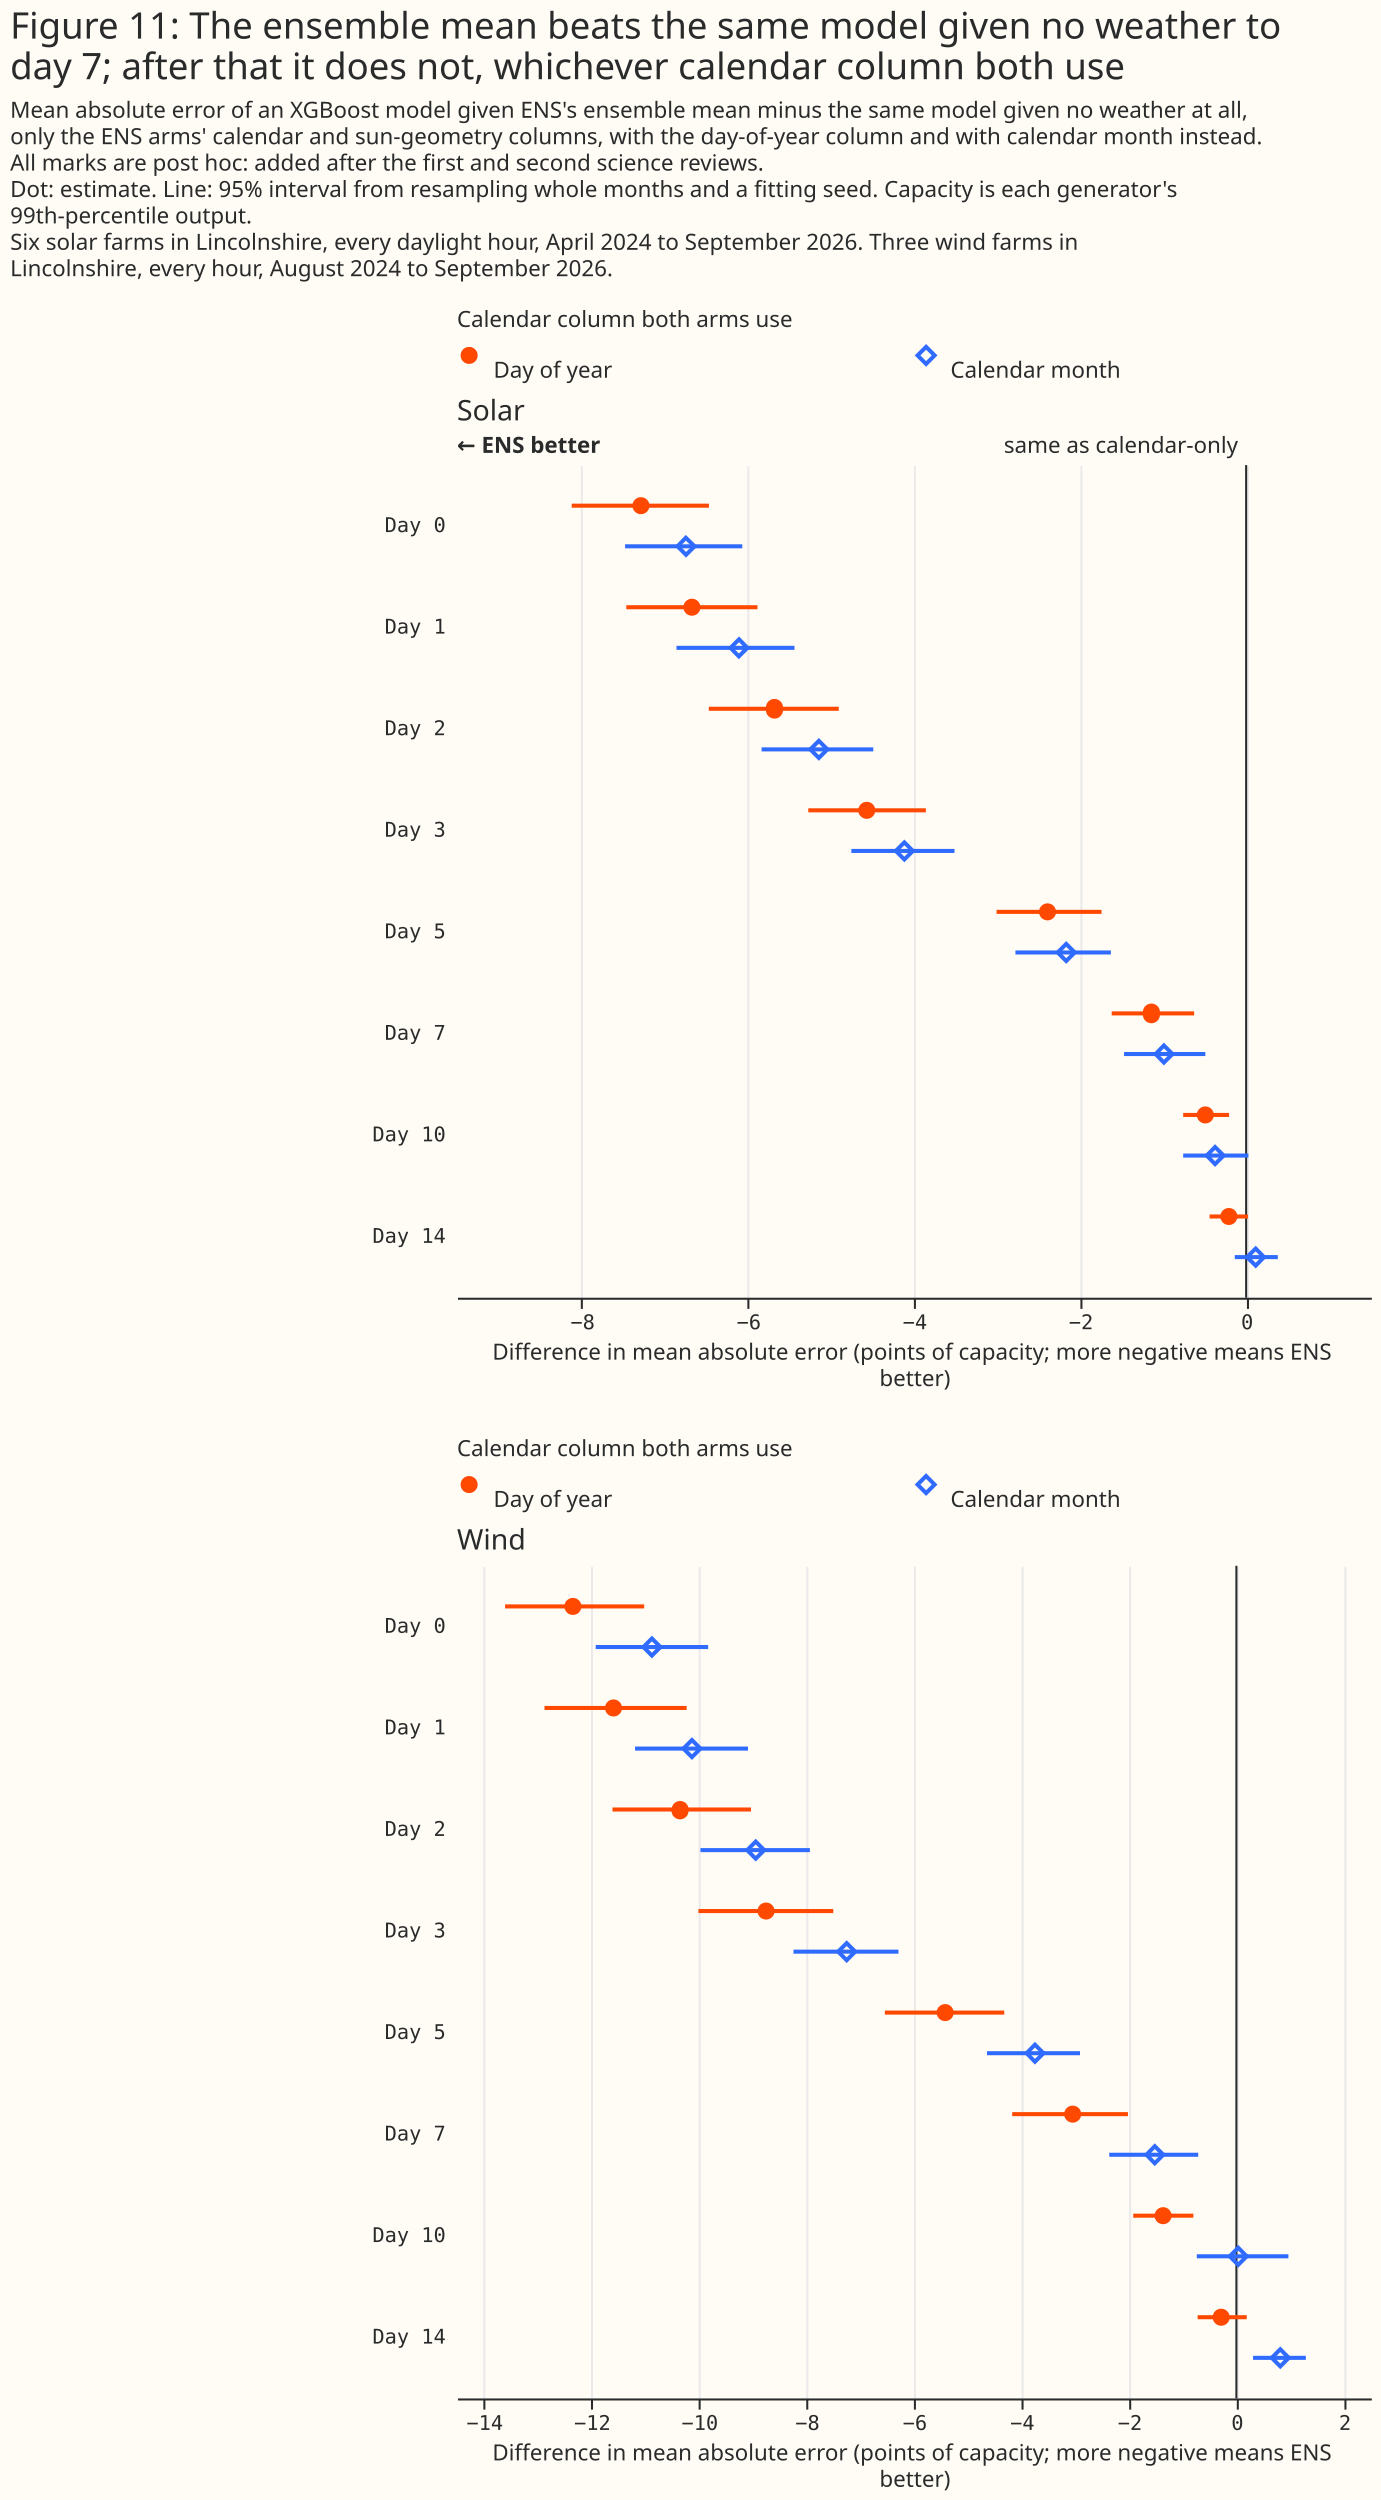
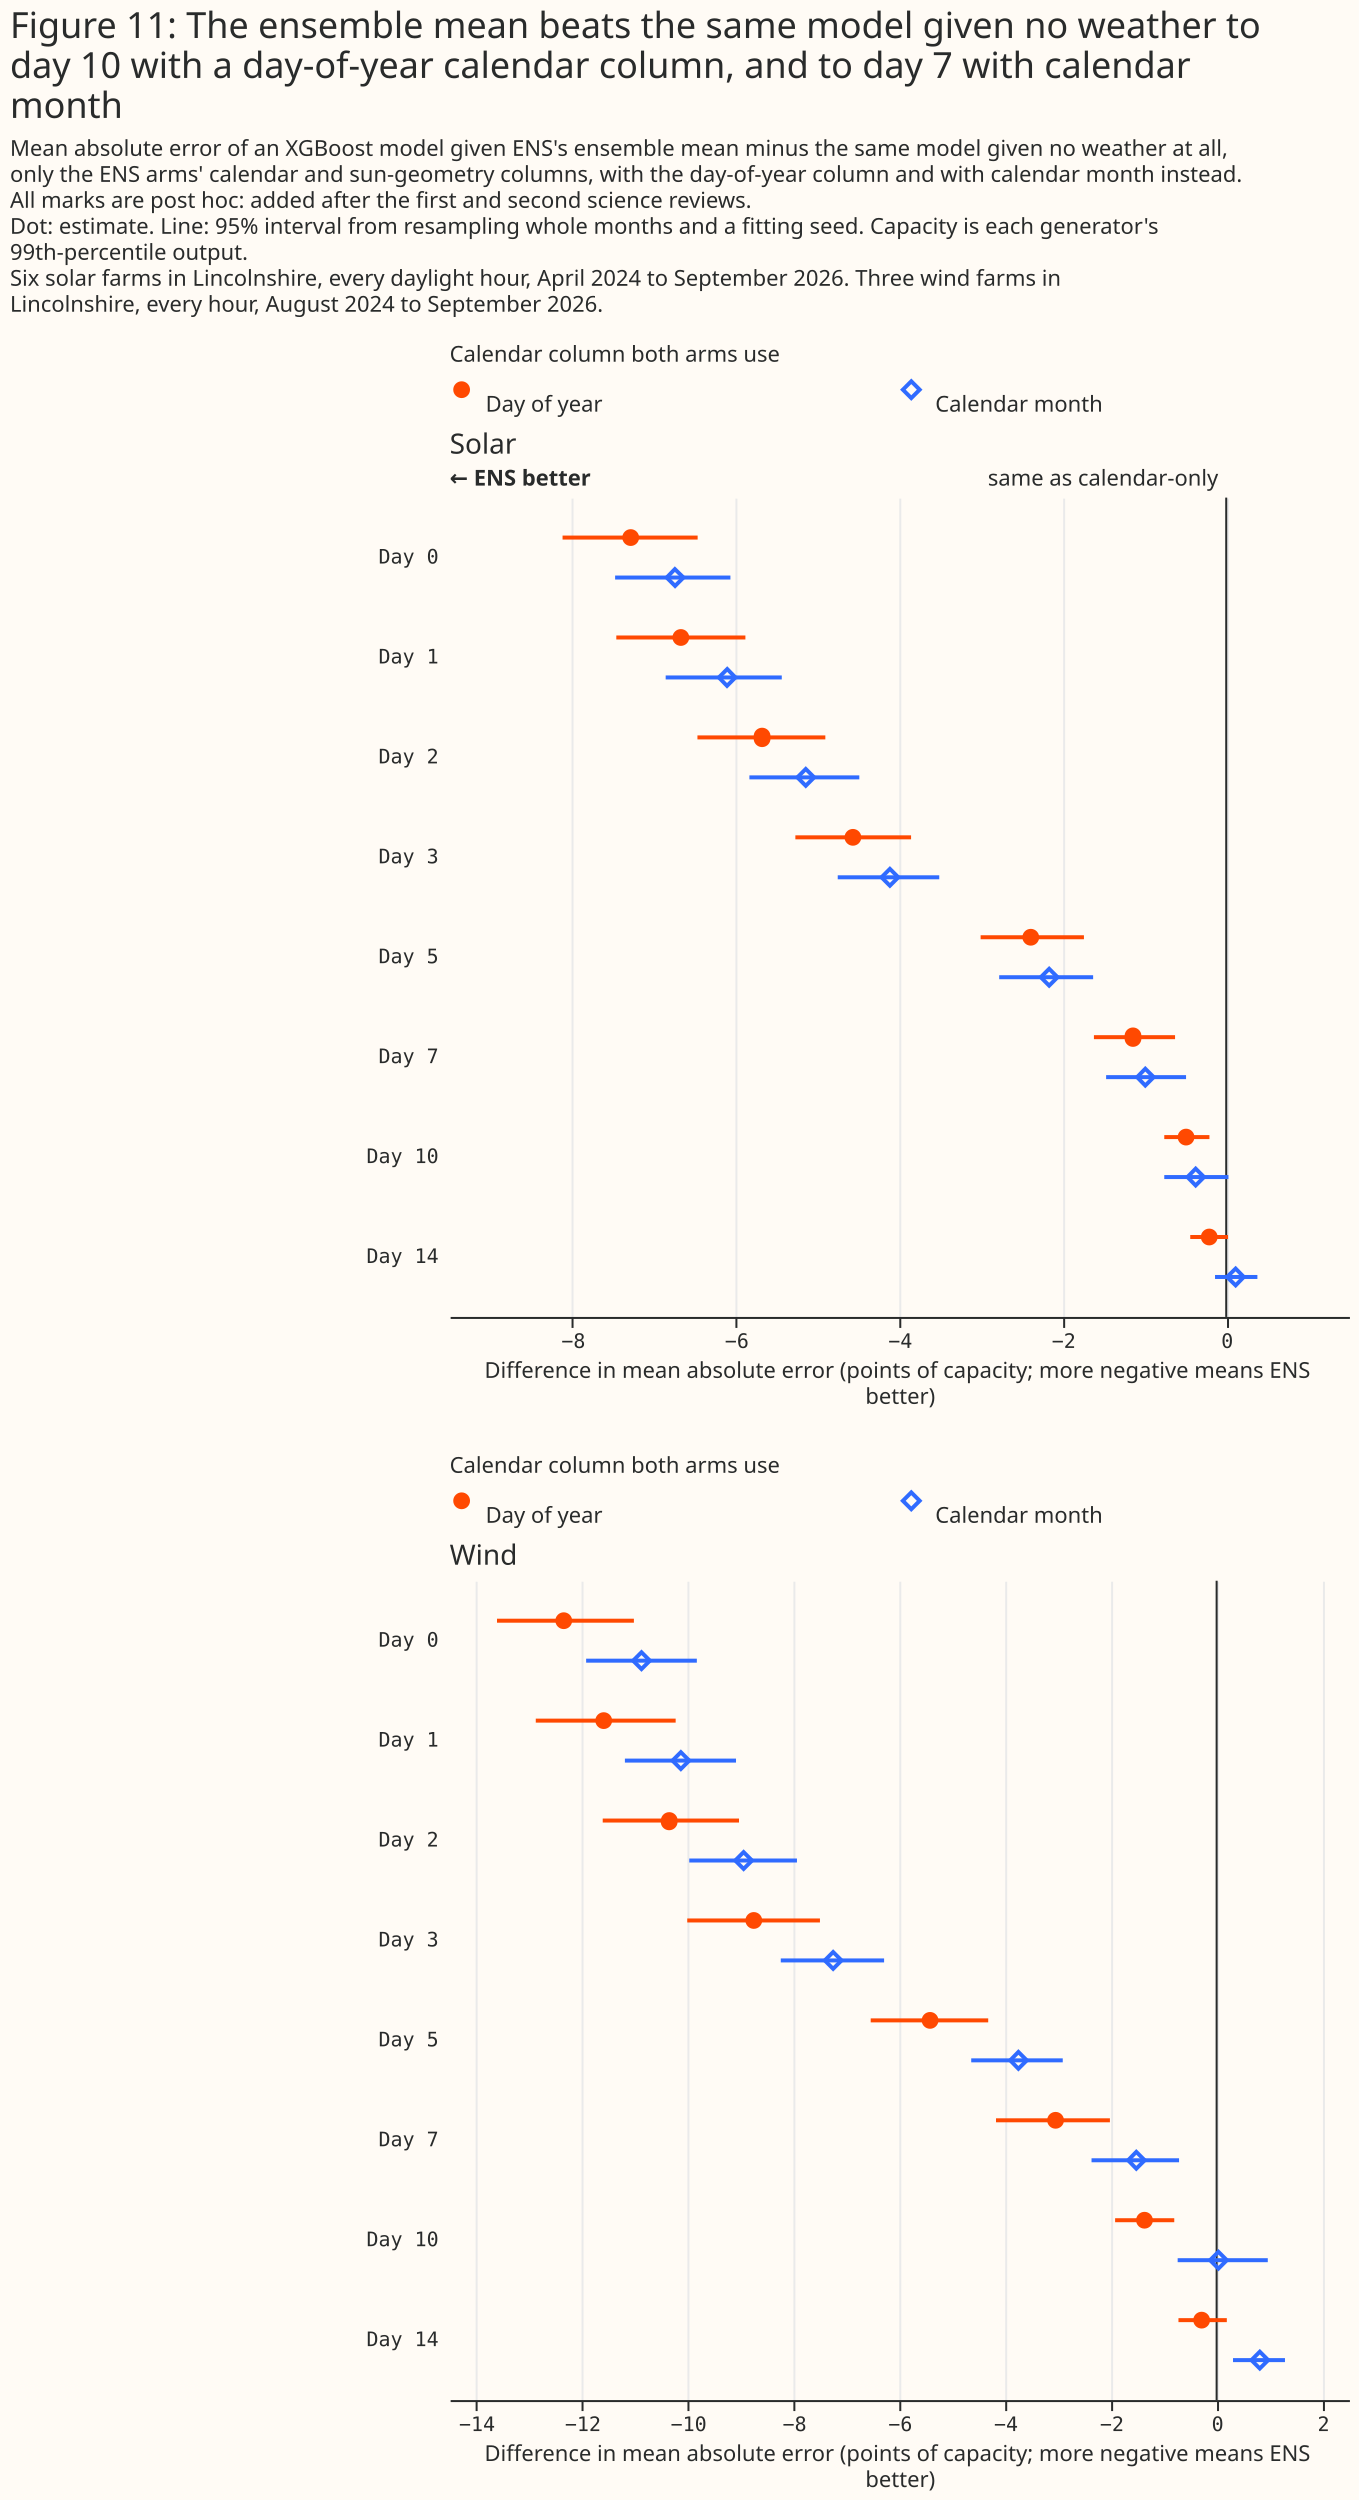
- <svg xmlns="http://www.w3.org/2000/svg" width="680" height="1231" class="marks" viewBox="0 0 680 1231">
-   <path fill="#fffbf5" d="M0 0h680v1231H0z" />
+ <svg xmlns="http://www.w3.org/2000/svg" width="680" height="1251" class="marks" viewBox="0 0 680 1251">
+   <path fill="#fffbf5" d="M0 0h680v1251H0z" />
  <g fill="none" stroke-miterlimit="10" aria-roledescription="group mark container" class="mark-group role-frame root">
-     <path d="M225 167h450z" aria-hidden="true" class="background" />
+     <path d="M225 187h450z" aria-hidden="true" class="background" />
    <g aria-roledescription="group mark container" class="mark-group role-scope concat_0_group">
      <g aria-roledescription="group mark container" class="mark-group role-scope concat_0_concat_0_group">
-         <path fill="#fffbf5" d="M225 167h450v16H225Z" aria-hidden="true" class="background" />
+         <path fill="#fffbf5" d="M225 187h450v16H225Z" aria-hidden="true" class="background" />
        <g aria-roledescription="symbol mark container" class="mark-symbol role-mark concat_0_concat_0_layer_0_marks">
-           <path fill="#ff4901" d="M235.2 175a4.2 4.2 0 1 1-8.4 0 4.2 4.2 0 1 1 8.4 0" aria-label="x: 6; colour: #FF4901; shape: circle" aria-roledescription="point" />
+           <path fill="#ff4901" d="M235.2 195a4.2 4.2 0 1 1-8.4 0 4.2 4.2 0 1 1 8.4 0" aria-label="x: 6; colour: #FF4901; shape: circle" aria-roledescription="point" />
        </g>
        <g aria-roledescription="symbol mark container" class="mark-symbol role-mark concat_0_concat_0_layer_1_marks">
-           <path stroke="#306bff" stroke-width="2" d="m451.8 175 4.2-4.2 4.2 4.2-4.2 4.2Z" aria-label="x: 231; colour: #306BFF; shape: diamond" aria-roledescription="point" />
+           <path stroke="#306bff" stroke-width="2" d="m451.8 195 4.2-4.2 4.2 4.2-4.2 4.2Z" aria-label="x: 231; colour: #306BFF; shape: diamond" aria-roledescription="point" />
        </g>
        <g fill="#292b2b" aria-roledescription="text mark container" class="mark-text role-mark concat_0_concat_0_layer_2_marks" font-family="Matter XH, DM Sans, sans-serif" font-size="11">
-           <text aria-label="x: 6; label: Day of year" aria-roledescription="text mark" transform="translate(243 186)">Day of year</text>
-           <text aria-label="x: 231; label: Calendar month" aria-roledescription="text mark" transform="translate(468 186)">Calendar month</text>
-         </g>
-         <g class="mark-group role-title">
-           <text fill="#292b2b" aria-label="Title text 'Calendar column both arms use'" aria-roledescription="title" class="mark-text role-title-text" font-family="Matter XH, DM Sans, sans-serif" font-size="11" pointer-events="none" transform="translate(225 161)">Calendar column both arms use</text>
+           <text aria-label="x: 6; label: Day of year" aria-roledescription="text mark" transform="translate(243 206)">Day of year</text>
+           <text aria-label="x: 231; label: Calendar month" aria-roledescription="text mark" transform="translate(468 206)">Calendar month</text>
+         </g>
+         <g class="mark-group role-title">
+           <text fill="#292b2b" aria-label="Title text 'Calendar column both arms use'" aria-roledescription="title" class="mark-text role-title-text" font-family="Matter XH, DM Sans, sans-serif" font-size="11" pointer-events="none" transform="translate(225 181)">Calendar column both arms use</text>
        </g>
      </g>
      <g aria-roledescription="group mark container" class="mark-group role-scope concat_0_concat_1_group">
-         <path fill="#fffbf5" d="M225 229h450v410H225Z" aria-hidden="true" class="background" />
+         <path fill="#fffbf5" d="M225 249h450v410H225Z" aria-hidden="true" class="background" />
        <g aria-hidden="true" class="mark-group role-axis">
-           <path stroke="#eaeaea" d="M286.5 639.5v-410m82 410v-410m82 410v-410m82 410v-410m82 410v-410" class="mark-rule role-axis-grid" pointer-events="none" />
+           <path stroke="#eaeaea" d="M286.5 659.5v-410m82 410v-410m82 410v-410m82 410v-410m82 410v-410" class="mark-rule role-axis-grid" pointer-events="none" />
        </g>
        <g aria-label="X-axis titled 'Difference in mean absolute error (points of capacity; more negative means ENS better)' for a linear scale with values from −9.5 to 1.5" aria-roledescription="axis" class="mark-group role-axis" pointer-events="none">
-           <path stroke="#292b2b" d="M286.5 639.5v5m82-5v5m82-5v5m82-5v5m82-5v5" class="mark-rule role-axis-tick" />
+           <path stroke="#292b2b" d="M286.5 659.5v5m82-5v5m82-5v5m82-5v5m82-5v5" class="mark-rule role-axis-tick" />
          <g fill="#292b2b" class="mark-text role-axis-label" font-family="Matter Semi Mono, Roboto Mono, monospace" font-size="10" text-anchor="middle">
-             <text transform="translate(286.9 654.5)">−8</text>
-             <text transform="translate(368.7 654.5)">−6</text>
-             <text transform="translate(450.5 654.5)">−4</text>
-             <text transform="translate(532.3 654.5)">−2</text>
-             <text transform="translate(614.1 654.5)">0</text>
-           </g>
-           <path stroke="#292b2b" d="M225.5 639.5h450" class="mark-rule role-axis-domain" />
-           <text fill="#292b2b" class="mark-text role-axis-title" font-family="Matter XH, DM Sans, sans-serif" font-size="11" text-anchor="middle" transform="translate(450.5 669.5)">
+             <text transform="translate(286.9 674.5)">−8</text>
+             <text transform="translate(368.7 674.5)">−6</text>
+             <text transform="translate(450.5 674.5)">−4</text>
+             <text transform="translate(532.3 674.5)">−2</text>
+             <text transform="translate(614.1 674.5)">0</text>
+           </g>
+           <path stroke="#292b2b" d="M225.5 659.5h450" class="mark-rule role-axis-domain" />
+           <text fill="#292b2b" class="mark-text role-axis-title" font-family="Matter XH, DM Sans, sans-serif" font-size="11" text-anchor="middle" transform="translate(450.5 689.5)">
            <tspan>Difference in mean absolute error (points of capacity; more negative means ENS</tspan>
            <tspan x="0" dy="13">better)</tspan>
          </text>
        </g>
        <g aria-label="Y-axis for a discrete scale with 8 values: Day 0, Day 1, Day 2, Day 3, Day 5, ending with Day 14" aria-roledescription="axis" class="mark-group role-axis">
          <g fill="#292b2b" class="mark-text role-axis-label" font-family="Matter Semi Mono, Roboto Mono, monospace" font-size="10" pointer-events="none" text-anchor="end">
-             <text transform="translate(219.5 262)">Day 0</text>
-             <text transform="translate(219.5 312)">Day 1</text>
-             <text transform="translate(219.5 362)">Day 2</text>
-             <text transform="translate(219.5 412)">Day 3</text>
-             <text transform="translate(219.5 462)">Day 5</text>
-             <text transform="translate(219.5 512)">Day 7</text>
-             <text transform="translate(219.5 562)">Day 10</text>
-             <text transform="translate(219.5 612)">Day 14</text>
+             <text transform="translate(219.5 282)">Day 0</text>
+             <text transform="translate(219.5 332)">Day 1</text>
+             <text transform="translate(219.5 382)">Day 2</text>
+             <text transform="translate(219.5 432)">Day 3</text>
+             <text transform="translate(219.5 482)">Day 5</text>
+             <text transform="translate(219.5 532)">Day 7</text>
+             <text transform="translate(219.5 582)">Day 10</text>
+             <text transform="translate(219.5 632)">Day 14</text>
          </g>
        </g>
        <g aria-roledescription="rule mark container" class="mark-rule role-mark concat_0_concat_1_layer_0_marks">
-           <path stroke="#292b2b" d="M613.6 229v410" aria-label="x: 0" aria-roledescription="rule mark" />
+           <path stroke="#292b2b" d="M613.6 249v410" aria-label="x: 0" aria-roledescription="rule mark" />
        </g>
        <g aria-roledescription="text mark container" class="mark-text role-mark concat_0_concat_1_layer_1_marks">
-           <text fill="#292b2b" aria-label="x: 0" aria-roledescription="text mark" font-family="Matter XH, DM Sans, sans-serif" font-size="11" text-anchor="end" transform="translate(609.6 223)">same as calendar-only</text>
+           <text fill="#292b2b" aria-label="x: 0" aria-roledescription="text mark" font-family="Matter XH, DM Sans, sans-serif" font-size="11" text-anchor="end" transform="translate(609.6 243)">same as calendar-only</text>
        </g>
        <g aria-roledescription="text mark container" class="mark-text role-mark concat_0_concat_1_layer_2_marks">
-           <text fill="#292b2b" aria-label="x: −9.5" aria-roledescription="text mark" font-family="Matter XH, DM Sans, sans-serif" font-size="11" font-weight="bold" transform="translate(225 223)">← ENS better</text>
-         </g>
-         <g stroke-width="2" aria-hidden="true" class="mark-rule role-mark concat_0_concat_1_layer_3_marks" clip-path="url(#a)" transform="translate(225 229)">
+           <text fill="#292b2b" aria-label="x: −9.5" aria-roledescription="text mark" font-family="Matter XH, DM Sans, sans-serif" font-size="11" font-weight="bold" transform="translate(225 243)">← ENS better</text>
+         </g>
+         <g stroke-width="2" aria-hidden="true" class="mark-rule role-mark concat_0_concat_1_layer_3_marks" clip-path="url(#a)" transform="translate(225 249)">
          <path stroke="#ff4901" d="M56.5 20h67.6M83.4 70H148m-24 50h64m-15 50h57.9m34.8 50h51.7m5 50H363m-5.4 50h22.6m-9.6 50h18.9" />
          <path stroke="#306bff" d="M82.8 40h57.7m-32.4 50h58.1M150 140h55m-10.8 50H245m30 50h47m6.5 50h40m-10.9 50h32.1m-6.7 50h21.2" />
        </g>
-         <g fill="#ff4901" aria-roledescription="symbol mark container" class="mark-symbol role-mark concat_0_concat_1_layer_4_marks" clip-path="url(#b)" transform="translate(225 229)">
+         <g fill="#ff4901" aria-roledescription="symbol mark container" class="mark-symbol role-mark concat_0_concat_1_layer_4_marks" clip-path="url(#b)" transform="translate(225 249)">
          <path d="M94.8 20a4.2 4.2 0 1 1-8.4 0 4.2 4.2 0 1 1 8.4 0" aria-label="Difference in mean absolute error (points of capacity; more negative means ENS, better): −7.29; label: Day 0; condition: Day of year; shade: Day of year; Row: Day 0; Estimate: −7.285; Lower 95%: −8.118; Upper 95%: −6.465" aria-roledescription="point" />
          <path d="M119.9 70a4.2 4.2 0 1 1-8.4 0 4.2 4.2 0 1 1 8.4 0" aria-label="Difference in mean absolute error (points of capacity; more negative means ENS, better): −6.67; label: Day 1; condition: Day of year; shade: Day of year; Row: Day 1; Estimate: −6.672; Lower 95%: −7.461; Upper 95%: −5.885" aria-roledescription="point" />
          <path d="M160.5 120a4.2 4.2 0 1 1-8.3 0 4.2 4.2 0 1 1 8.3 0" aria-label="Difference in mean absolute error (points of capacity; more negative means ENS, better): −5.68; label: Day 2; condition: Day of year; shade: Day of year; Row: Day 2; Estimate: −5.678; Lower 95%: −6.471; Upper 95%: −4.902" aria-roledescription="point" />
          <path d="M206 170a4.2 4.2 0 1 1-8.4 0 4.2 4.2 0 1 1 8.4 0" aria-label="Difference in mean absolute error (points of capacity; more negative means ENS, better): −4.57; label: Day 3; condition: Day of year; shade: Day of year; Row: Day 3; Estimate: −4.567; Lower 95%: −5.272; Upper 95%: −3.857" aria-roledescription="point" />
          <path d="M295 220a4.2 4.2 0 1 1-8.4 0 4.2 4.2 0 1 1 8.4 0" aria-label="Difference in mean absolute error (points of capacity; more negative means ENS, better): −2.39; label: Day 5; condition: Day of year; shade: Day of year; Row: Day 5; Estimate: −2.391; Lower 95%: −3.006; Upper 95%: −1.742" aria-roledescription="point" />
          <path d="M346.1 270a4.2 4.2 0 1 1-8.3 0 4.2 4.2 0 1 1 8.3 0" aria-label="Difference in mean absolute error (points of capacity; more negative means ENS, better): −1.14; label: Day 7; condition: Day of year; shade: Day of year; Row: Day 7; Estimate: −1.141; Lower 95%: −1.619; Upper 95%: −0.626" aria-roledescription="point" />
          <path d="M372.7 320a4.2 4.2 0 1 1-8.4 0 4.2 4.2 0 1 1 8.4 0" aria-label="Difference in mean absolute error (points of capacity; more negative means ENS, better): −0.49; label: Day 10; condition: Day of year; shade: Day of year; Row: Day 10; Estimate: −0.493; Lower 95%: −0.759; Upper 95%: −0.207" aria-roledescription="point" />
          <path d="M384.3 370a4.2 4.2 0 1 1-8.4 0 4.2 4.2 0 1 1 8.4 0" aria-label="Difference in mean absolute error (points of capacity; more negative means ENS, better): −0.21; label: Day 14; condition: Day of year; shade: Day of year; Row: Day 14; Estimate: −0.209; Lower 95%: −0.442; Upper 95%: 0.02" aria-roledescription="point" />
        </g>
-         <g stroke="#306bff" stroke-width="2" aria-roledescription="symbol mark container" class="mark-symbol role-mark concat_0_concat_1_layer_5_marks" clip-path="url(#c)" transform="translate(225 229)">
+         <g stroke="#306bff" stroke-width="2" aria-roledescription="symbol mark container" class="mark-symbol role-mark concat_0_concat_1_layer_5_marks" clip-path="url(#c)" transform="translate(225 249)">
          <path d="m108.6 40 4.1-4.2L117 40l-4.2 4.2Z" aria-label="Difference in mean absolute error (points of capacity; more negative means ENS, better): −6.74; label: Day 0; condition: Calendar month; shade: Calendar month; Row: Day 0; Estimate: −6.744; Lower 95%: −7.475; Upper 95%: −6.064" aria-roledescription="point" />
          <path d="m134.7 90 4.2-4.2L143 90l-4.2 4.2Z" aria-label="Difference in mean absolute error (points of capacity; more negative means ENS, better): −6.11; label: Day 1; condition: Calendar month; shade: Calendar month; Row: Day 1; Estimate: −6.105; Lower 95%: −6.857; Upper 95%: −5.436" aria-roledescription="point" />
          <path d="m174 140 4.2-4.2 4.2 4.2-4.2 4.2Z" aria-label="Difference in mean absolute error (points of capacity; more negative means ENS, better): −5.14; label: Day 2; condition: Calendar month; shade: Calendar month; Row: Day 2; Estimate: −5.144; Lower 95%: −5.832; Upper 95%: −4.493" aria-roledescription="point" />
          <path d="m216.1 190 4.2-4.2 4.2 4.2-4.2 4.2Z" aria-label="Difference in mean absolute error (points of capacity; more negative means ENS, better): −4.12; label: Day 3; condition: Calendar month; shade: Calendar month; Row: Day 3; Estimate: −4.115; Lower 95%: −4.754; Upper 95%: −3.51" aria-roledescription="point" />
          <path d="m295.8 240 4.2-4.2 4.2 4.2-4.2 4.2Z" aria-label="Difference in mean absolute error (points of capacity; more negative means ENS, better): −2.17; label: Day 5; condition: Calendar month; shade: Calendar month; Row: Day 5; Estimate: −2.167; Lower 95%: −2.779; Upper 95%: −1.628" aria-roledescription="point" />
          <path d="m344 290 4.1-4.2 4.2 4.2-4.2 4.2Z" aria-label="Difference in mean absolute error (points of capacity; more negative means ENS, better): −0.99; label: Day 7; condition: Calendar month; shade: Calendar month; Row: Day 7; Estimate: −0.99; Lower 95%: −1.469; Upper 95%: −0.494" aria-roledescription="point" />
          <path d="m369.2 340 4.1-4.2 4.2 4.2-4.2 4.2Z" aria-label="Difference in mean absolute error (points of capacity; more negative means ENS, better): −0.37; label: Day 10; condition: Calendar month; shade: Calendar month; Row: Day 10; Estimate: −0.374; Lower 95%: −0.758; Upper 95%: 0.026" aria-roledescription="point" />
          <path d="m389 390 4.3-4.2 4.1 4.2-4.1 4.2Z" aria-label="Difference in mean absolute error (points of capacity; more negative means ENS, better): 0.11; label: Day 14; condition: Calendar month; shade: Calendar month; Row: Day 14; Estimate: 0.113; Lower 95%: −0.136; Upper 95%: 0.379" aria-roledescription="point" />
        </g>
        <g class="mark-group role-title">
-           <text fill="#292b2b" aria-label="Title text 'Solar'" aria-roledescription="title" class="mark-text role-title-text" font-family="Matter XH, DM Sans, sans-serif" font-size="14" pointer-events="none" transform="translate(225 207)">Solar</text>
+           <text fill="#292b2b" aria-label="Title text 'Solar'" aria-roledescription="title" class="mark-text role-title-text" font-family="Matter XH, DM Sans, sans-serif" font-size="14" pointer-events="none" transform="translate(225 227)">Solar</text>
        </g>
      </g>
    </g>
    <g aria-roledescription="group mark container" class="mark-group role-scope concat_1_group">
      <g aria-roledescription="group mark container" class="mark-group role-scope concat_1_concat_0_group">
-         <path fill="#fffbf5" d="M225 723h450v16H225Z" aria-hidden="true" class="background" />
+         <path fill="#fffbf5" d="M225 743h450v16H225Z" aria-hidden="true" class="background" />
        <g aria-roledescription="symbol mark container" class="mark-symbol role-mark concat_1_concat_0_layer_0_marks">
-           <path fill="#ff4901" d="M235.2 731a4.2 4.2 0 1 1-8.4 0 4.2 4.2 0 1 1 8.4 0" aria-label="x: 6; colour: #FF4901; shape: circle" aria-roledescription="point" />
+           <path fill="#ff4901" d="M235.2 751a4.2 4.2 0 1 1-8.4 0 4.2 4.2 0 1 1 8.4 0" aria-label="x: 6; colour: #FF4901; shape: circle" aria-roledescription="point" />
        </g>
        <g aria-roledescription="symbol mark container" class="mark-symbol role-mark concat_1_concat_0_layer_1_marks">
-           <path stroke="#306bff" stroke-width="2" d="m451.8 731 4.2-4.2 4.2 4.2-4.2 4.2Z" aria-label="x: 231; colour: #306BFF; shape: diamond" aria-roledescription="point" />
+           <path stroke="#306bff" stroke-width="2" d="m451.8 751 4.2-4.2 4.2 4.2-4.2 4.2Z" aria-label="x: 231; colour: #306BFF; shape: diamond" aria-roledescription="point" />
        </g>
        <g fill="#292b2b" aria-roledescription="text mark container" class="mark-text role-mark concat_1_concat_0_layer_2_marks" font-family="Matter XH, DM Sans, sans-serif" font-size="11">
-           <text aria-label="x: 6; label: Day of year" aria-roledescription="text mark" transform="translate(243 742)">Day of year</text>
-           <text aria-label="x: 231; label: Calendar month" aria-roledescription="text mark" transform="translate(468 742)">Calendar month</text>
-         </g>
-         <g class="mark-group role-title">
-           <text fill="#292b2b" aria-label="Title text 'Calendar column both arms use'" aria-roledescription="title" class="mark-text role-title-text" font-family="Matter XH, DM Sans, sans-serif" font-size="11" pointer-events="none" transform="translate(225 717)">Calendar column both arms use</text>
+           <text aria-label="x: 6; label: Day of year" aria-roledescription="text mark" transform="translate(243 762)">Day of year</text>
+           <text aria-label="x: 231; label: Calendar month" aria-roledescription="text mark" transform="translate(468 762)">Calendar month</text>
+         </g>
+         <g class="mark-group role-title">
+           <text fill="#292b2b" aria-label="Title text 'Calendar column both arms use'" aria-roledescription="title" class="mark-text role-title-text" font-family="Matter XH, DM Sans, sans-serif" font-size="11" pointer-events="none" transform="translate(225 737)">Calendar column both arms use</text>
        </g>
      </g>
      <g aria-roledescription="group mark container" class="mark-group role-scope concat_1_concat_1_group">
-         <path fill="#fffbf5" d="M225 771h450v410H225Z" aria-hidden="true" class="background" />
+         <path fill="#fffbf5" d="M225 791h450v410H225Z" aria-hidden="true" class="background" />
        <g aria-hidden="true" class="mark-group role-axis">
-           <path stroke="#eaeaea" d="M238.5 1181.5v-410m53 410v-410m53 410v-410m53 410v-410m53 410v-410m53 410v-410m53 410v-410m53 410v-410m53 410v-410" class="mark-rule role-axis-grid" pointer-events="none" />
+           <path stroke="#eaeaea" d="M238.5 1201.5v-410m53 410v-410m53 410v-410m53 410v-410m53 410v-410m53 410v-410m53 410v-410m53 410v-410m53 410v-410" class="mark-rule role-axis-grid" pointer-events="none" />
        </g>
        <g aria-label="X-axis titled 'Difference in mean absolute error (points of capacity; more negative means ENS better)' for a linear scale with values from −14.5 to 2.5" aria-roledescription="axis" class="mark-group role-axis" pointer-events="none">
-           <path stroke="#292b2b" d="M238.5 1181.5v5m53-5v5m53-5v5m53-5v5m53-5v5m53-5v5m53-5v5m53-5v5m53-5v5" class="mark-rule role-axis-tick" />
+           <path stroke="#292b2b" d="M238.5 1201.5v5m53-5v5m53-5v5m53-5v5m53-5v5m53-5v5m53-5v5m53-5v5m53-5v5" class="mark-rule role-axis-tick" />
          <g fill="#292b2b" class="mark-text role-axis-label" font-family="Matter Semi Mono, Roboto Mono, monospace" font-size="10" text-anchor="middle">
-             <text transform="translate(238.7 1196.5)">−14</text>
-             <text transform="translate(291.7 1196.5)">−12</text>
-             <text transform="translate(344.6 1196.5)">−10</text>
-             <text transform="translate(397.6 1196.5)">−8</text>
-             <text transform="translate(450.5 1196.5)">−6</text>
-             <text transform="translate(503.4 1196.5)">−4</text>
-             <text transform="translate(556.4 1196.5)">−2</text>
-             <text transform="translate(609.3 1196.5)">0</text>
-             <text transform="translate(662.3 1196.5)">2</text>
-           </g>
-           <path stroke="#292b2b" d="M225.5 1181.5h450" class="mark-rule role-axis-domain" />
-           <text fill="#292b2b" class="mark-text role-axis-title" font-family="Matter XH, DM Sans, sans-serif" font-size="11" text-anchor="middle" transform="translate(450.5 1211.5)">
+             <text transform="translate(238.7 1216.5)">−14</text>
+             <text transform="translate(291.7 1216.5)">−12</text>
+             <text transform="translate(344.6 1216.5)">−10</text>
+             <text transform="translate(397.6 1216.5)">−8</text>
+             <text transform="translate(450.5 1216.5)">−6</text>
+             <text transform="translate(503.4 1216.5)">−4</text>
+             <text transform="translate(556.4 1216.5)">−2</text>
+             <text transform="translate(609.3 1216.5)">0</text>
+             <text transform="translate(662.3 1216.5)">2</text>
+           </g>
+           <path stroke="#292b2b" d="M225.5 1201.5h450" class="mark-rule role-axis-domain" />
+           <text fill="#292b2b" class="mark-text role-axis-title" font-family="Matter XH, DM Sans, sans-serif" font-size="11" text-anchor="middle" transform="translate(450.5 1231.5)">
            <tspan>Difference in mean absolute error (points of capacity; more negative means ENS</tspan>
            <tspan x="0" dy="13">better)</tspan>
          </text>
        </g>
        <g aria-label="Y-axis for a discrete scale with 8 values: Day 0, Day 1, Day 2, Day 3, Day 5, ending with Day 14" aria-roledescription="axis" class="mark-group role-axis">
          <g fill="#292b2b" class="mark-text role-axis-label" font-family="Matter Semi Mono, Roboto Mono, monospace" font-size="10" pointer-events="none" text-anchor="end">
-             <text transform="translate(219.5 804)">Day 0</text>
-             <text transform="translate(219.5 854)">Day 1</text>
-             <text transform="translate(219.5 904)">Day 2</text>
-             <text transform="translate(219.5 954)">Day 3</text>
-             <text transform="translate(219.5 1004)">Day 5</text>
-             <text transform="translate(219.5 1054)">Day 7</text>
-             <text transform="translate(219.5 1104)">Day 10</text>
-             <text transform="translate(219.5 1154)">Day 14</text>
+             <text transform="translate(219.5 824)">Day 0</text>
+             <text transform="translate(219.5 874)">Day 1</text>
+             <text transform="translate(219.5 924)">Day 2</text>
+             <text transform="translate(219.5 974)">Day 3</text>
+             <text transform="translate(219.5 1024)">Day 5</text>
+             <text transform="translate(219.5 1074)">Day 7</text>
+             <text transform="translate(219.5 1124)">Day 10</text>
+             <text transform="translate(219.5 1174)">Day 14</text>
          </g>
        </g>
        <g aria-roledescription="rule mark container" class="mark-rule role-mark concat_1_concat_1_layer_0_marks">
-           <path stroke="#292b2b" d="M608.8 771v410" aria-label="x: 0" aria-roledescription="rule mark" />
-         </g>
-         <g stroke-width="2" aria-hidden="true" class="mark-rule role-mark concat_1_concat_1_layer_1_marks" clip-path="url(#d)" transform="translate(225 771)">
+           <path stroke="#292b2b" d="M608.8 791v410" aria-label="x: 0" aria-roledescription="rule mark" />
+         </g>
+         <g stroke-width="2" aria-hidden="true" class="mark-rule role-mark concat_1_concat_1_layer_1_marks" clip-path="url(#d)" transform="translate(225 791)">
          <path stroke="#ff4901" d="M23.7 20h68.5M43.1 70h70m-36.5 50h68.2m-25.9 50h66.4m25.4 50h58.8m3.9 50h57m2.6 50h29.6m2.1 50h24.2" />
          <path stroke="#306bff" d="M68.3 40h55.4m-36 50h55.6m-23.4 50h53.9m-8.1 50h51.7m43.6 50h45.8m14.4 50H365m-.7 50h45.1M392 390h26" />
        </g>
-         <g fill="#ff4901" aria-roledescription="symbol mark container" class="mark-symbol role-mark concat_1_concat_1_layer_2_marks" clip-path="url(#e)" transform="translate(225 771)">
+         <g fill="#ff4901" aria-roledescription="symbol mark container" class="mark-symbol role-mark concat_1_concat_1_layer_2_marks" clip-path="url(#e)" transform="translate(225 791)">
          <path d="M61.3 20a4.2 4.2 0 1 1-8.4 0 4.2 4.2 0 1 1 8.4 0" aria-label="Difference in mean absolute error (points of capacity; more negative means ENS, better): −12.34; label: Day 0; condition: Day of year; shade: Day of year; Row: Day 0; Estimate: −12.343; Lower 95%: −13.603; Upper 95%: −11.017" aria-roledescription="point" />
          <path d="M81.3 70a4.2 4.2 0 1 1-8.4 0 4.2 4.2 0 1 1 8.4 0" aria-label="Difference in mean absolute error (points of capacity; more negative means ENS, better): −11.59; label: Day 1; condition: Day of year; shade: Day of year; Row: Day 1; Estimate: −11.588; Lower 95%: −12.87; Upper 95%: −10.23" aria-roledescription="point" />
          <path d="M114 120a4.2 4.2 0 1 1-8.3 0 4.2 4.2 0 1 1 8.4 0" aria-label="Difference in mean absolute error (points of capacity; more negative means ENS, better): −10.35; label: Day 2; condition: Day of year; shade: Day of year; Row: Day 2; Estimate: −10.348; Lower 95%: −11.608; Upper 95%: −9.033" aria-roledescription="point" />
          <path d="M156.4 170a4.2 4.2 0 1 1-8.4 0 4.2 4.2 0 1 1 8.4 0" aria-label="Difference in mean absolute error (points of capacity; more negative means ENS, better): −8.75; label: Day 3; condition: Day of year; shade: Day of year; Row: Day 3; Estimate: −8.75; Lower 95%: −10.009; Upper 95%: −7.499" aria-roledescription="point" />
          <path d="M244.6 220a4.2 4.2 0 1 1-8.4 0 4.2 4.2 0 1 1 8.4 0" aria-label="Difference in mean absolute error (points of capacity; more negative means ENS, better): −5.42; label: Day 5; condition: Day of year; shade: Day of year; Row: Day 5; Estimate: −5.417; Lower 95%: −6.542; Upper 95%: −4.322" aria-roledescription="point" />
          <path d="M307.4 270a4.2 4.2 0 1 1-8.4 0 4.2 4.2 0 1 1 8.4 0" aria-label="Difference in mean absolute error (points of capacity; more negative means ENS, better): −3.04; label: Day 7; condition: Day of year; shade: Day of year; Row: Day 7; Estimate: −3.045; Lower 95%: −4.171; Upper 95%: −2.019" aria-roledescription="point" />
          <path d="M351.9 320a4.2 4.2 0 1 1-8.4 0 4.2 4.2 0 1 1 8.4 0" aria-label="Difference in mean absolute error (points of capacity; more negative means ENS, better): −1.36; label: Day 10; condition: Day of year; shade: Day of year; Row: Day 10; Estimate: −1.364; Lower 95%: −1.922; Upper 95%: −0.8" aria-roledescription="point" />
          <path d="M380.5 370a4.2 4.2 0 1 1-8.4 0 4.2 4.2 0 1 1 8.4 0" aria-label="Difference in mean absolute error (points of capacity; more negative means ENS, better): −0.28; label: Day 14; condition: Day of year; shade: Day of year; Row: Day 14; Estimate: −0.285; Lower 95%: −0.724; Upper 95%: 0.191" aria-roledescription="point" />
        </g>
-         <g stroke="#306bff" stroke-width="2" aria-roledescription="symbol mark container" class="mark-symbol role-mark concat_1_concat_1_layer_3_marks" clip-path="url(#f)" transform="translate(225 771)">
+         <g stroke="#306bff" stroke-width="2" aria-roledescription="symbol mark container" class="mark-symbol role-mark concat_1_concat_1_layer_3_marks" clip-path="url(#f)" transform="translate(225 791)">
          <path d="m91.8 40 4.2-4.2 4.2 4.2-4.2 4.2Z" aria-label="Difference in mean absolute error (points of capacity; more negative means ENS, better): −10.87; label: Day 0; condition: Calendar month; shade: Calendar month; Row: Day 0; Estimate: −10.874; Lower 95%: −11.921; Upper 95%: −9.829" aria-roledescription="point" />
          <path d="m111.5 90 4.2-4.2 4.2 4.2-4.2 4.2Z" aria-label="Difference in mean absolute error (points of capacity; more negative means ENS, better): −10.13; label: Day 1; condition: Calendar month; shade: Calendar month; Row: Day 1; Estimate: −10.129; Lower 95%: −11.187; Upper 95%: −9.086" aria-roledescription="point" />
          <path d="m142.9 140 4.2-4.2 4.2 4.2-4.2 4.2Z" aria-label="Difference in mean absolute error (points of capacity; more negative means ENS, better): −8.94; label: Day 2; condition: Calendar month; shade: Calendar month; Row: Day 2; Estimate: −8.944; Lower 95%: −9.971; Upper 95%: −7.936" aria-roledescription="point" />
          <path d="m187.7 190 4.2-4.2 4.2 4.2-4.2 4.2Z" aria-label="Difference in mean absolute error (points of capacity; more negative means ENS, better): −7.25; label: Day 3; condition: Calendar month; shade: Calendar month; Row: Day 3; Estimate: −7.25; Lower 95%: −8.24; Upper 95%: −6.287" aria-roledescription="point" />
          <path d="m280.5 240 4.1-4.2 4.2 4.2-4.2 4.2Z" aria-label="Difference in mean absolute error (points of capacity; more negative means ENS, better): −3.75; label: Day 5; condition: Calendar month; shade: Calendar month; Row: Day 5; Estimate: −3.747; Lower 95%: −4.643; Upper 95%: −2.908" aria-roledescription="point" />
          <path d="m339.5 290 4.1-4.2 4.2 4.2-4.2 4.2Z" aria-label="Difference in mean absolute error (points of capacity; more negative means ENS, better): −1.52; label: Day 7; condition: Calendar month; shade: Calendar month; Row: Day 7; Estimate: −1.518; Lower 95%: −2.365; Upper 95%: −0.712" aria-roledescription="point" />
          <path d="m380.5 340 4.2-4.2 4.2 4.2-4.2 4.2Z" aria-label="Difference in mean absolute error (points of capacity; more negative means ENS, better): 0.03; label: Day 10; condition: Calendar month; shade: Calendar month; Row: Day 10; Estimate: 0.033; Lower 95%: −0.736; Upper 95%: 0.969" aria-roledescription="point" />
          <path d="m401.2 390 4.2-4.2 4.2 4.2-4.2 4.2Z" aria-label="Difference in mean absolute error (points of capacity; more negative means ENS, better): 0.82; label: Day 14; condition: Calendar month; shade: Calendar month; Row: Day 14; Estimate: 0.816; Lower 95%: 0.306; Upper 95%: 1.294" aria-roledescription="point" />
        </g>
        <g class="mark-group role-title">
-           <text fill="#292b2b" aria-label="Title text 'Wind'" aria-roledescription="title" class="mark-text role-title-text" font-family="Matter XH, DM Sans, sans-serif" font-size="14" pointer-events="none" transform="translate(225 763)">Wind</text>
+           <text fill="#292b2b" aria-label="Title text 'Wind'" aria-roledescription="title" class="mark-text role-title-text" font-family="Matter XH, DM Sans, sans-serif" font-size="14" pointer-events="none" transform="translate(225 783)">Wind</text>
        </g>
      </g>
    </g>
    <g fill="#292b2b" class="mark-group role-title" font-family="Matter XH, DM Sans, sans-serif" pointer-events="none">
-       <text aria-label="Title text 'Figure 11: The ensemble mean beats the same model given no weather to day 7; after that it does not, whichever calendar column both use'" aria-roledescription="title" class="mark-text role-title-text" font-size="18" transform="translate(5 19)">
+       <text aria-label="Title text 'Figure 11: The ensemble mean beats the same model given no weather to day 10 with a day-of-year calendar column, and to day 7 with calendar month'" aria-roledescription="title" class="mark-text role-title-text" font-size="18" transform="translate(5 19)">
        <tspan>Figure 11: The ensemble mean beats the same model given no weather to</tspan>
-         <tspan x="0" dy="20">day 7; after that it does not, whichever calendar column both use</tspan>
+         <tspan x="0" dy="20">day 10 with a day-of-year calendar column, and to day 7 with calendar</tspan>
+         <tspan x="0" dy="20">month</tspan>
      </text>
-       <text aria-label="Subtitle text 'Mean absolute error of an XGBoost model given ENS's ensemble mean minus the same model given no weather at all, only the ENS arms' calendar and sun-geometry columns, with the day-of-year column and with calendar month instead. All marks are post hoc: added after the first and second science reviews. Dot: estimate. Line: 95% interval from resampling whole months and a fitting seed. Capacity is each generator's 99th-percentile output. Six solar farms in Lincolnshire, every daylight hour, April 2024 to September 2026. Three wind farms in Lincolnshire, every hour, August 2024 to September 2026.'" aria-roledescription="subtitle" class="mark-text role-title-subtitle" font-size="11" transform="translate(5 58)">
+       <text aria-label="Subtitle text 'Mean absolute error of an XGBoost model given ENS's ensemble mean minus the same model given no weather at all, only the ENS arms' calendar and sun-geometry columns, with the day-of-year column and with calendar month instead. All marks are post hoc: added after the first and second science reviews. Dot: estimate. Line: 95% interval from resampling whole months and a fitting seed. Capacity is each generator's 99th-percentile output. Six solar farms in Lincolnshire, every daylight hour, April 2024 to September 2026. Three wind farms in Lincolnshire, every hour, August 2024 to September 2026.'" aria-roledescription="subtitle" class="mark-text role-title-subtitle" font-size="11" transform="translate(5 78)">
        <tspan>Mean absolute error of an XGBoost model given ENS's ensemble mean minus the same model given no weather at all,</tspan>
        <tspan x="0" dy="13">only the ENS arms' calendar and sun-geometry columns, with the day-of-year column and with calendar month instead.</tspan>
        <tspan x="0" dy="13">All marks are post hoc: added after the first and second science reviews.</tspan>
        <tspan x="0" dy="13">Dot: estimate. Line: 95% interval from resampling whole months and a fitting seed. Capacity is each generator's</tspan>
        <tspan x="0" dy="13">99th-percentile output.</tspan>
        <tspan x="0" dy="13">Six solar farms in Lincolnshire, every daylight hour, April 2024 to September 2026. Three wind farms in</tspan>
        <tspan x="0" dy="13">Lincolnshire, every hour, August 2024 to September 2026.</tspan>
      </text>
    </g>
  </g>
  <defs>
    <clipPath id="a">
      <path d="M0 0h450v410H0z" />
    </clipPath>
    <clipPath id="b">
      <path d="M0 0h450v410H0z" />
    </clipPath>
    <clipPath id="c">
      <path d="M0 0h450v410H0z" />
    </clipPath>
    <clipPath id="d">
      <path d="M0 0h450v410H0z" />
    </clipPath>
    <clipPath id="e">
      <path d="M0 0h450v410H0z" />
    </clipPath>
    <clipPath id="f">
      <path d="M0 0h450v410H0z" />
    </clipPath>
  </defs>
</svg>
